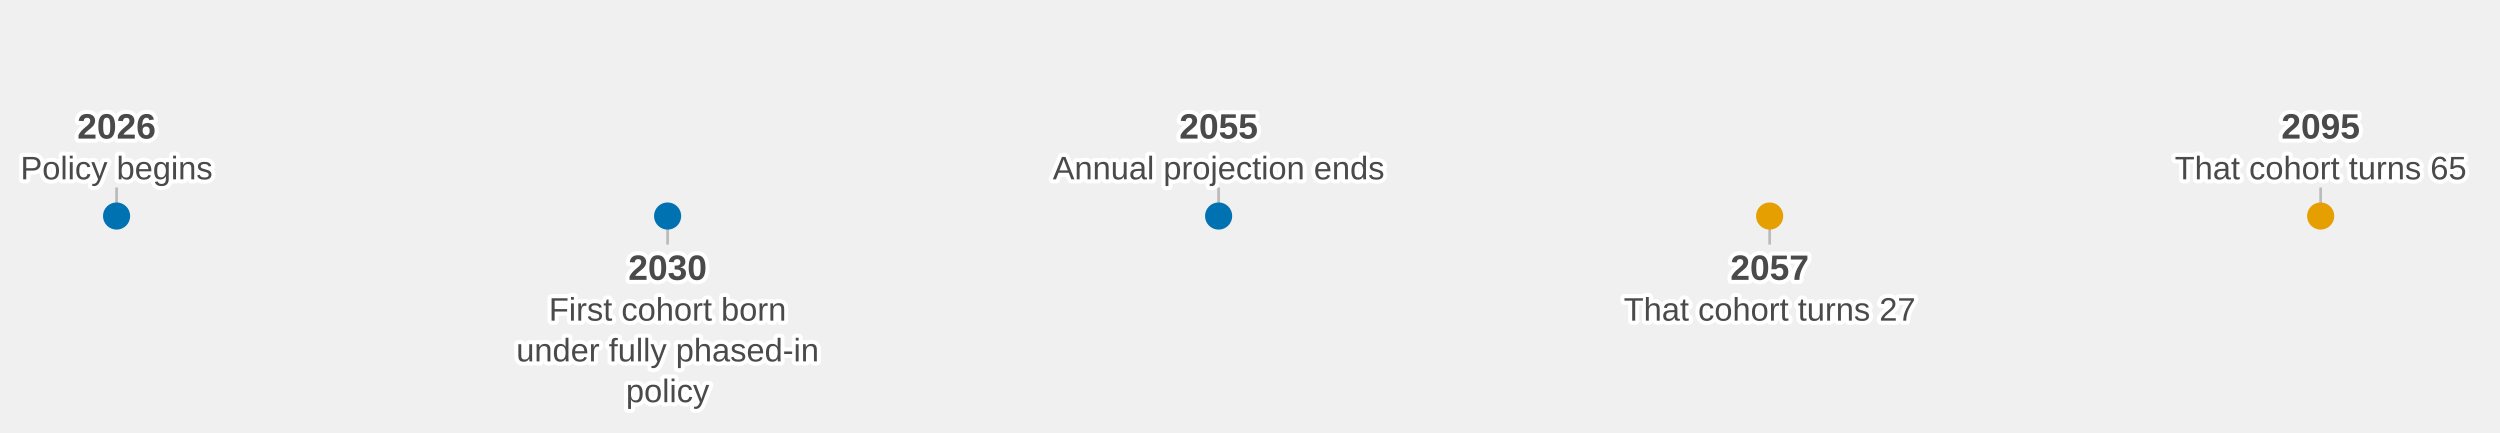
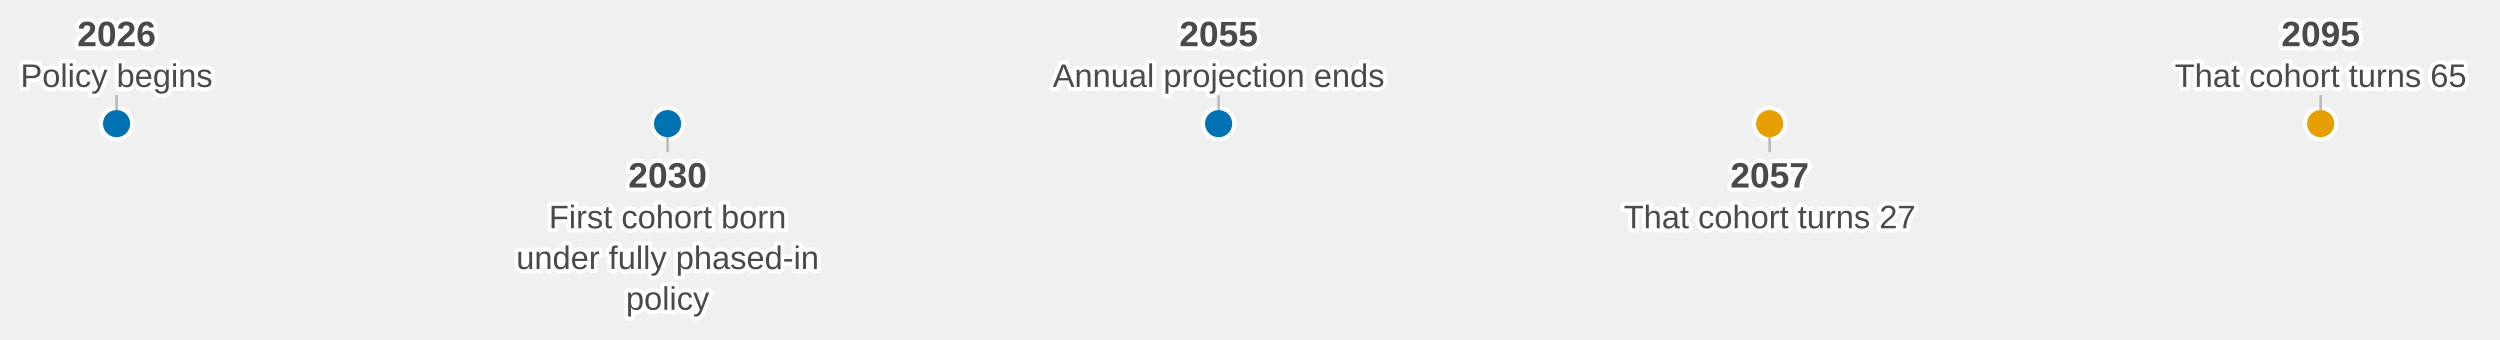
- <svg class="tbl-timeline" width="920" height="159" viewBox="0 0 920 159" font-family="Figtree, &quot;Source Sans 3&quot;, system-ui, -apple-system, &quot;Segoe UI&quot;, Arial, sans-serif">
+ <svg class="tbl-timeline" width="920" height="125" viewBox="0 0 920 125" font-family="Figtree, &quot;Source Sans 3&quot;, system-ui, -apple-system, &quot;Segoe UI&quot;, Arial, sans-serif">
  <g class="tbl-timeline-chrome">
-     <line class="tbl-timeline-rule" x1="0" y1="79.5" x2="920" y2="79.5" stroke="#F0F0F0" stroke-width="2" />
+     <line class="tbl-timeline-rule" x1="0" y1="45.5" x2="920" y2="45.5" stroke="#F0F0F0" stroke-width="2" />
  </g>
  <g role="list" aria-label="Timeline, 5 events">
    <g role="listitem" aria-label="2026: Policy begins.">
-       <polyline class="tbl-timeline-stem" data-series="policy" fill="none" stroke="#BBBBBB" stroke-width="1" points="42.9,75 42.9,69" />
-       <circle class="tbl-timeline-marker" data-series="policy" cx="42.9" cy="79.5" r="4.5" fill="#0072B2" stroke="#0072B2" stroke-width="1" />
+       <circle class="tbl-timeline-marker-halo" data-series="policy" cx="42.9" cy="45.5" r="6.5" fill="#FFFFFF" />
+       <polyline class="tbl-timeline-stem" data-series="policy" fill="none" stroke="#BBBBBB" stroke-width="1" points="42.9,41 42.9,35" />
+       <circle class="tbl-timeline-marker" data-series="policy" cx="42.9" cy="45.5" r="4.5" fill="#0072B2" stroke="#0072B2" stroke-width="1" />
      <g class="tbl-timeline-label" data-series="policy">
-         <text x="42.9" y="51" text-anchor="middle" font-size="13" font-weight="700" fill="#4A4A4A" paint-order="stroke" stroke="#FFFFFF" stroke-width="3" stroke-linejoin="round">2026</text>
-         <text x="42.9" y="66" text-anchor="middle" font-size="12" font-weight="500" fill="#4A4A4A" paint-order="stroke" stroke="#FFFFFF" stroke-width="3" stroke-linejoin="round">Policy begins</text>
+         <text x="42.9" y="17" text-anchor="middle" font-size="13" font-weight="700" fill="#4A4A4A" paint-order="stroke" stroke="#FFFFFF" stroke-width="3" stroke-linejoin="round">2026</text>
+         <text x="42.9" y="32" text-anchor="middle" font-size="12" font-weight="500" fill="#4A4A4A" paint-order="stroke" stroke="#FFFFFF" stroke-width="3" stroke-linejoin="round">Policy begins</text>
      </g>
    </g>
    <g role="listitem" aria-label="2030: First cohort born under fully phased-in policy.">
-       <polyline class="tbl-timeline-stem" data-series="policy" fill="none" stroke="#BBBBBB" stroke-width="1" points="245.68,84 245.68,90" />
-       <circle class="tbl-timeline-marker" data-series="policy" cx="245.68" cy="79.5" r="4.5" fill="#0072B2" stroke="#0072B2" stroke-width="1" />
+       <circle class="tbl-timeline-marker-halo" data-series="policy" cx="245.68" cy="45.5" r="6.5" fill="#FFFFFF" />
+       <polyline class="tbl-timeline-stem" data-series="policy" fill="none" stroke="#BBBBBB" stroke-width="1" points="245.68,50 245.68,56" />
+       <circle class="tbl-timeline-marker" data-series="policy" cx="245.68" cy="45.5" r="4.5" fill="#0072B2" stroke="#0072B2" stroke-width="1" />
      <g class="tbl-timeline-label" data-series="policy">
-         <text x="245.68" y="103" text-anchor="middle" font-size="13" font-weight="700" fill="#4A4A4A" paint-order="stroke" stroke="#FFFFFF" stroke-width="3" stroke-linejoin="round">2030</text>
-         <text x="245.68" y="118" text-anchor="middle" font-size="12" font-weight="500" fill="#4A4A4A" paint-order="stroke" stroke="#FFFFFF" stroke-width="3" stroke-linejoin="round">First cohort born</text>
-         <text x="245.68" y="133" text-anchor="middle" font-size="12" font-weight="500" fill="#4A4A4A" paint-order="stroke" stroke="#FFFFFF" stroke-width="3" stroke-linejoin="round">under fully phased-in</text>
-         <text x="245.68" y="148" text-anchor="middle" font-size="12" font-weight="500" fill="#4A4A4A" paint-order="stroke" stroke="#FFFFFF" stroke-width="3" stroke-linejoin="round">policy</text>
+         <text x="245.68" y="69" text-anchor="middle" font-size="13" font-weight="700" fill="#4A4A4A" paint-order="stroke" stroke="#FFFFFF" stroke-width="3" stroke-linejoin="round">2030</text>
+         <text x="245.68" y="84" text-anchor="middle" font-size="12" font-weight="500" fill="#4A4A4A" paint-order="stroke" stroke="#FFFFFF" stroke-width="3" stroke-linejoin="round">First cohort born</text>
+         <text x="245.68" y="99" text-anchor="middle" font-size="12" font-weight="500" fill="#4A4A4A" paint-order="stroke" stroke="#FFFFFF" stroke-width="3" stroke-linejoin="round">under fully phased-in</text>
+         <text x="245.68" y="114" text-anchor="middle" font-size="12" font-weight="500" fill="#4A4A4A" paint-order="stroke" stroke="#FFFFFF" stroke-width="3" stroke-linejoin="round">policy</text>
      </g>
    </g>
    <g role="listitem" aria-label="2055: Annual projection ends.">
-       <polyline class="tbl-timeline-stem" data-series="policy" fill="none" stroke="#BBBBBB" stroke-width="1" points="448.45,75 448.45,69" />
-       <circle class="tbl-timeline-marker" data-series="policy" cx="448.45" cy="79.5" r="4.5" fill="#0072B2" stroke="#0072B2" stroke-width="1" />
+       <circle class="tbl-timeline-marker-halo" data-series="policy" cx="448.45" cy="45.5" r="6.5" fill="#FFFFFF" />
+       <polyline class="tbl-timeline-stem" data-series="policy" fill="none" stroke="#BBBBBB" stroke-width="1" points="448.45,41 448.45,35" />
+       <circle class="tbl-timeline-marker" data-series="policy" cx="448.45" cy="45.5" r="4.5" fill="#0072B2" stroke="#0072B2" stroke-width="1" />
      <g class="tbl-timeline-label" data-series="policy">
-         <text x="448.45" y="51" text-anchor="middle" font-size="13" font-weight="700" fill="#4A4A4A" paint-order="stroke" stroke="#FFFFFF" stroke-width="3" stroke-linejoin="round">2055</text>
-         <text x="448.45" y="66" text-anchor="middle" font-size="12" font-weight="500" fill="#4A4A4A" paint-order="stroke" stroke="#FFFFFF" stroke-width="3" stroke-linejoin="round">Annual projection ends</text>
+         <text x="448.45" y="17" text-anchor="middle" font-size="13" font-weight="700" fill="#4A4A4A" paint-order="stroke" stroke="#FFFFFF" stroke-width="3" stroke-linejoin="round">2055</text>
+         <text x="448.45" y="32" text-anchor="middle" font-size="12" font-weight="500" fill="#4A4A4A" paint-order="stroke" stroke="#FFFFFF" stroke-width="3" stroke-linejoin="round">Annual projection ends</text>
      </g>
    </g>
    <g role="listitem" aria-label="2057: That cohort turns 27.">
-       <polyline class="tbl-timeline-stem" data-series="cohort" fill="none" stroke="#BBBBBB" stroke-width="1" points="651.23,84 651.23,90" />
-       <circle class="tbl-timeline-marker" data-series="cohort" cx="651.23" cy="79.5" r="4.5" fill="#E69F00" stroke="#E69F00" stroke-width="1" />
+       <circle class="tbl-timeline-marker-halo" data-series="cohort" cx="651.23" cy="45.5" r="6.5" fill="#FFFFFF" />
+       <polyline class="tbl-timeline-stem" data-series="cohort" fill="none" stroke="#BBBBBB" stroke-width="1" points="651.23,50 651.23,56" />
+       <circle class="tbl-timeline-marker" data-series="cohort" cx="651.23" cy="45.5" r="4.5" fill="#E69F00" stroke="#E69F00" stroke-width="1" />
      <g class="tbl-timeline-label" data-series="cohort">
-         <text x="651.23" y="103" text-anchor="middle" font-size="13" font-weight="700" fill="#4A4A4A" paint-order="stroke" stroke="#FFFFFF" stroke-width="3" stroke-linejoin="round">2057</text>
-         <text x="651.23" y="118" text-anchor="middle" font-size="12" font-weight="500" fill="#4A4A4A" paint-order="stroke" stroke="#FFFFFF" stroke-width="3" stroke-linejoin="round">That cohort turns 27</text>
+         <text x="651.23" y="69" text-anchor="middle" font-size="13" font-weight="700" fill="#4A4A4A" paint-order="stroke" stroke="#FFFFFF" stroke-width="3" stroke-linejoin="round">2057</text>
+         <text x="651.23" y="84" text-anchor="middle" font-size="12" font-weight="500" fill="#4A4A4A" paint-order="stroke" stroke="#FFFFFF" stroke-width="3" stroke-linejoin="round">That cohort turns 27</text>
      </g>
    </g>
    <g role="listitem" aria-label="2095: That cohort turns 65.">
-       <polyline class="tbl-timeline-stem" data-series="cohort" fill="none" stroke="#BBBBBB" stroke-width="1" points="854,75 854,69" />
-       <circle class="tbl-timeline-marker" data-series="cohort" cx="854" cy="79.5" r="4.5" fill="#E69F00" stroke="#E69F00" stroke-width="1" />
+       <circle class="tbl-timeline-marker-halo" data-series="cohort" cx="854" cy="45.5" r="6.5" fill="#FFFFFF" />
+       <polyline class="tbl-timeline-stem" data-series="cohort" fill="none" stroke="#BBBBBB" stroke-width="1" points="854,41 854,35" />
+       <circle class="tbl-timeline-marker" data-series="cohort" cx="854" cy="45.5" r="4.5" fill="#E69F00" stroke="#E69F00" stroke-width="1" />
      <g class="tbl-timeline-label" data-series="cohort">
-         <text x="854" y="51" text-anchor="middle" font-size="13" font-weight="700" fill="#4A4A4A" paint-order="stroke" stroke="#FFFFFF" stroke-width="3" stroke-linejoin="round">2095</text>
-         <text x="854" y="66" text-anchor="middle" font-size="12" font-weight="500" fill="#4A4A4A" paint-order="stroke" stroke="#FFFFFF" stroke-width="3" stroke-linejoin="round">That cohort turns 65</text>
+         <text x="854" y="17" text-anchor="middle" font-size="13" font-weight="700" fill="#4A4A4A" paint-order="stroke" stroke="#FFFFFF" stroke-width="3" stroke-linejoin="round">2095</text>
+         <text x="854" y="32" text-anchor="middle" font-size="12" font-weight="500" fill="#4A4A4A" paint-order="stroke" stroke="#FFFFFF" stroke-width="3" stroke-linejoin="round">That cohort turns 65</text>
      </g>
    </g>
  </g>
</svg>
